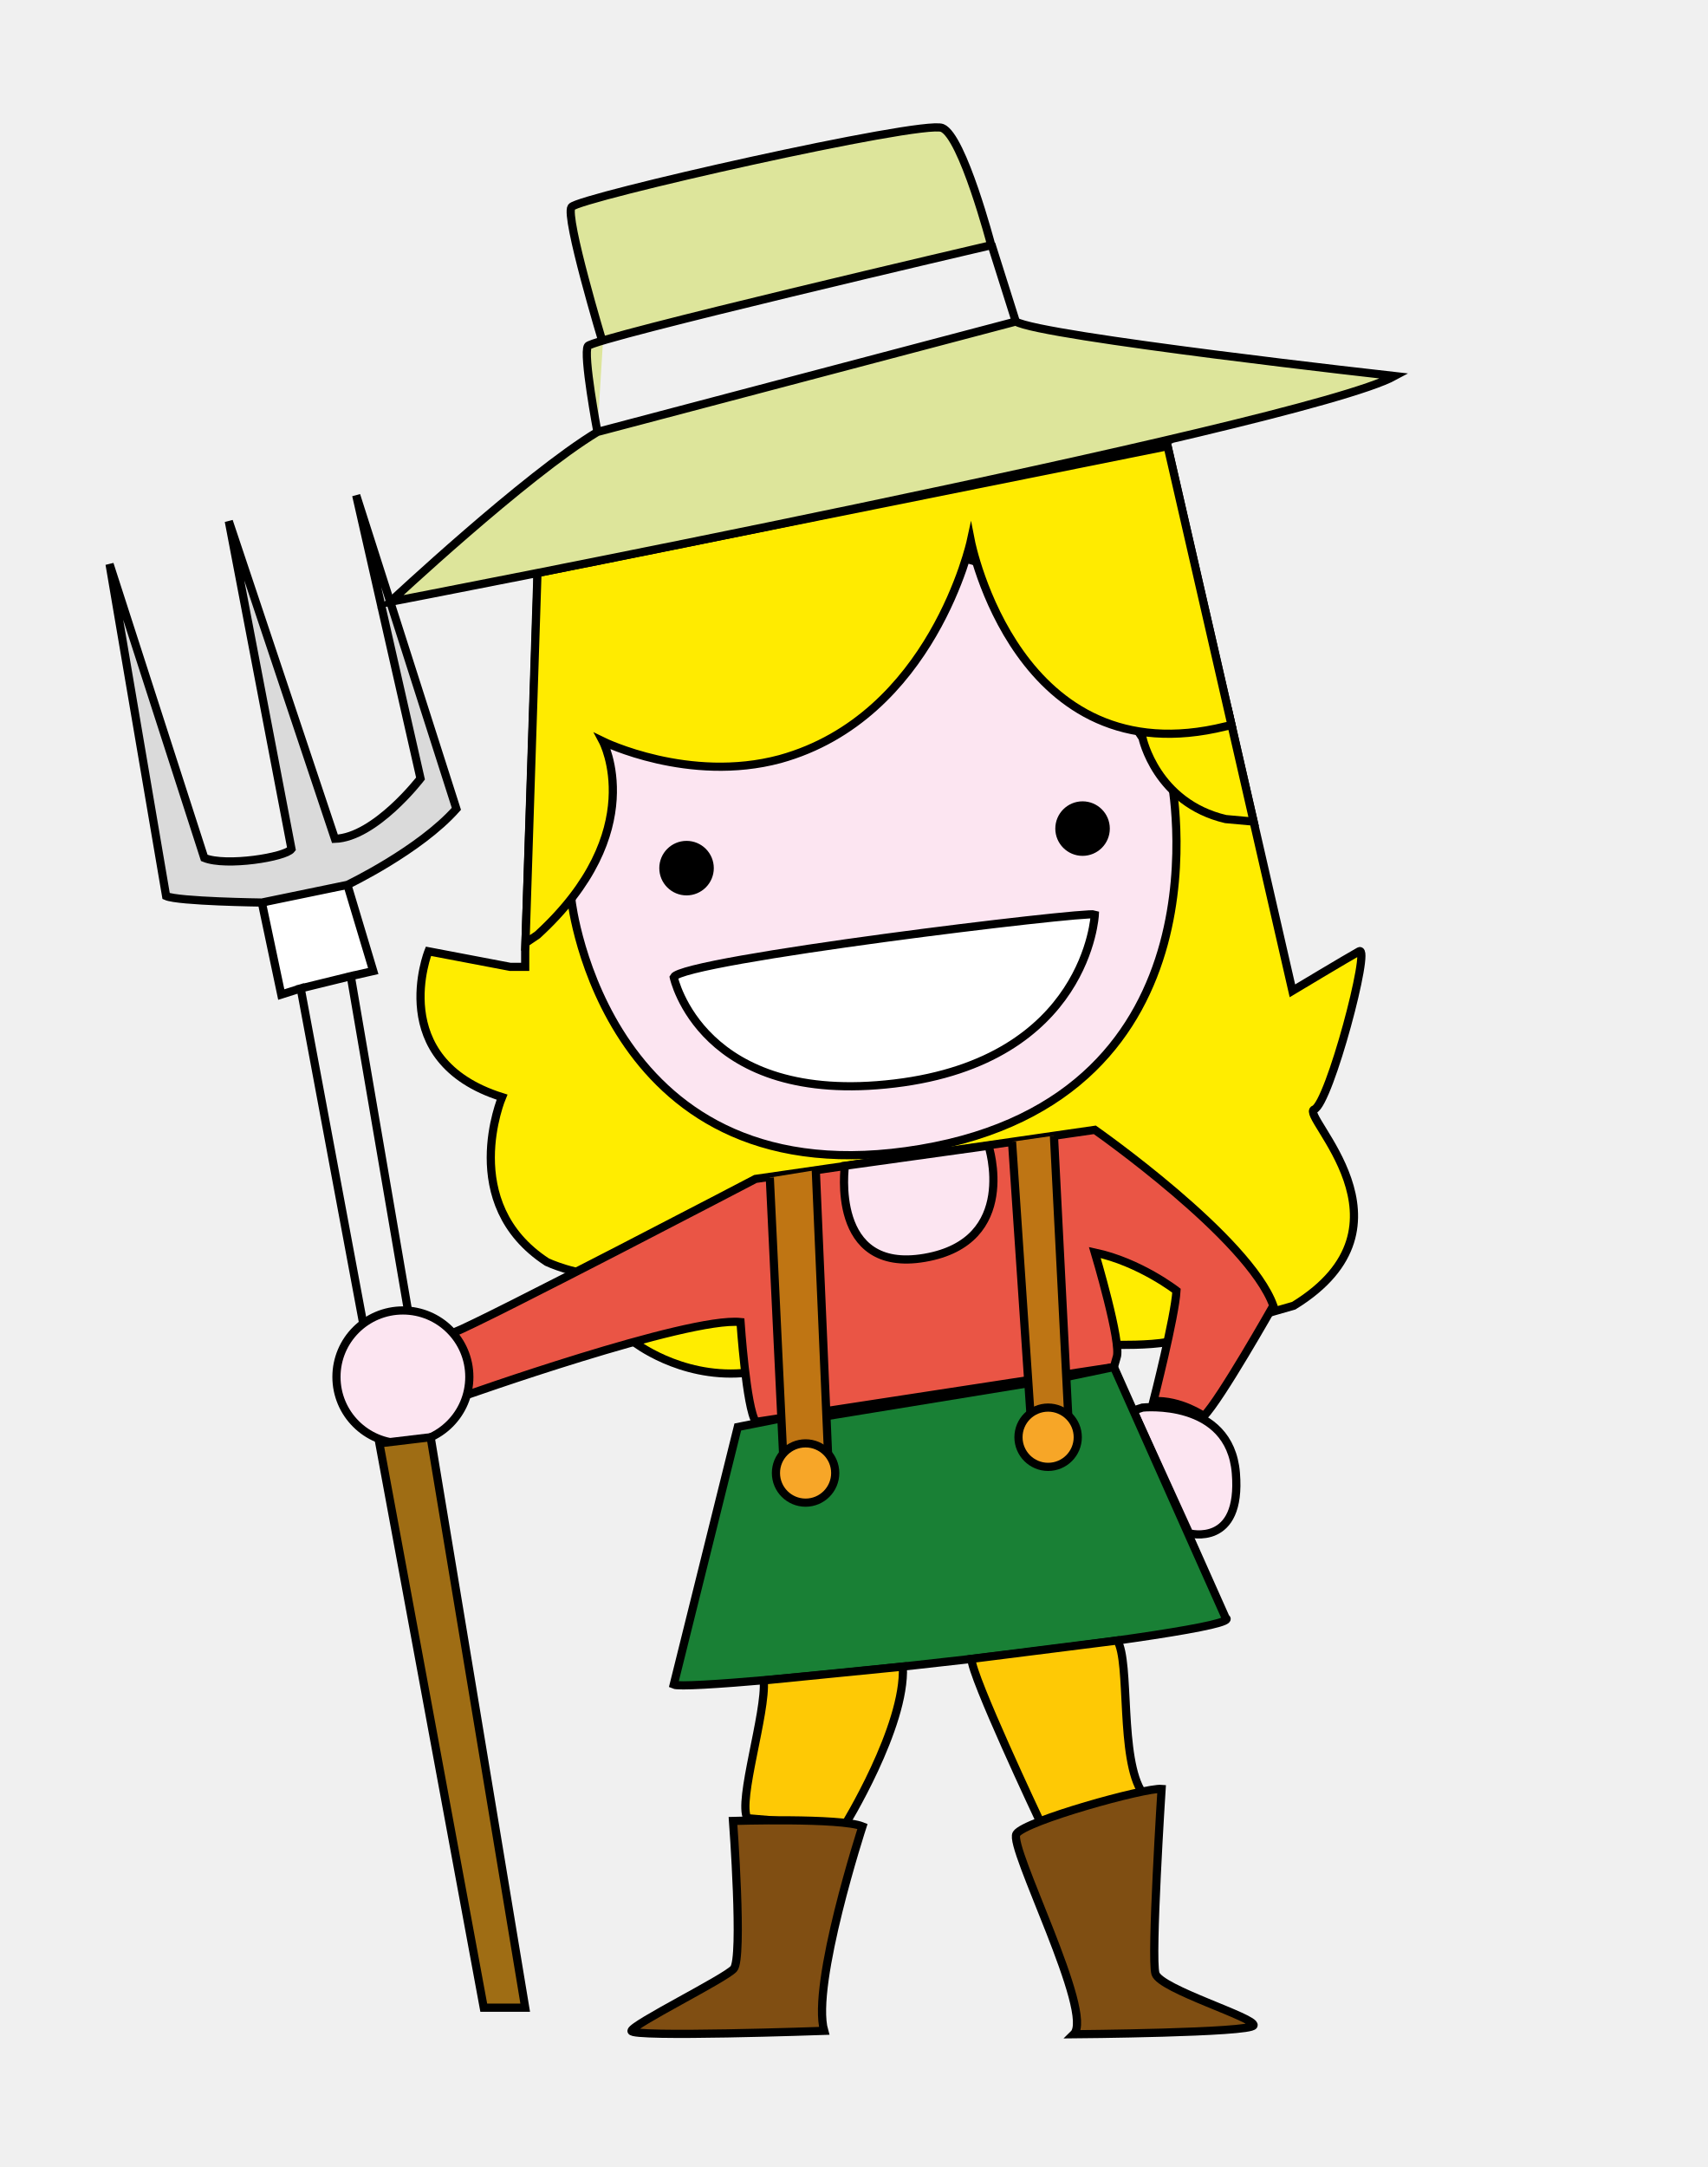
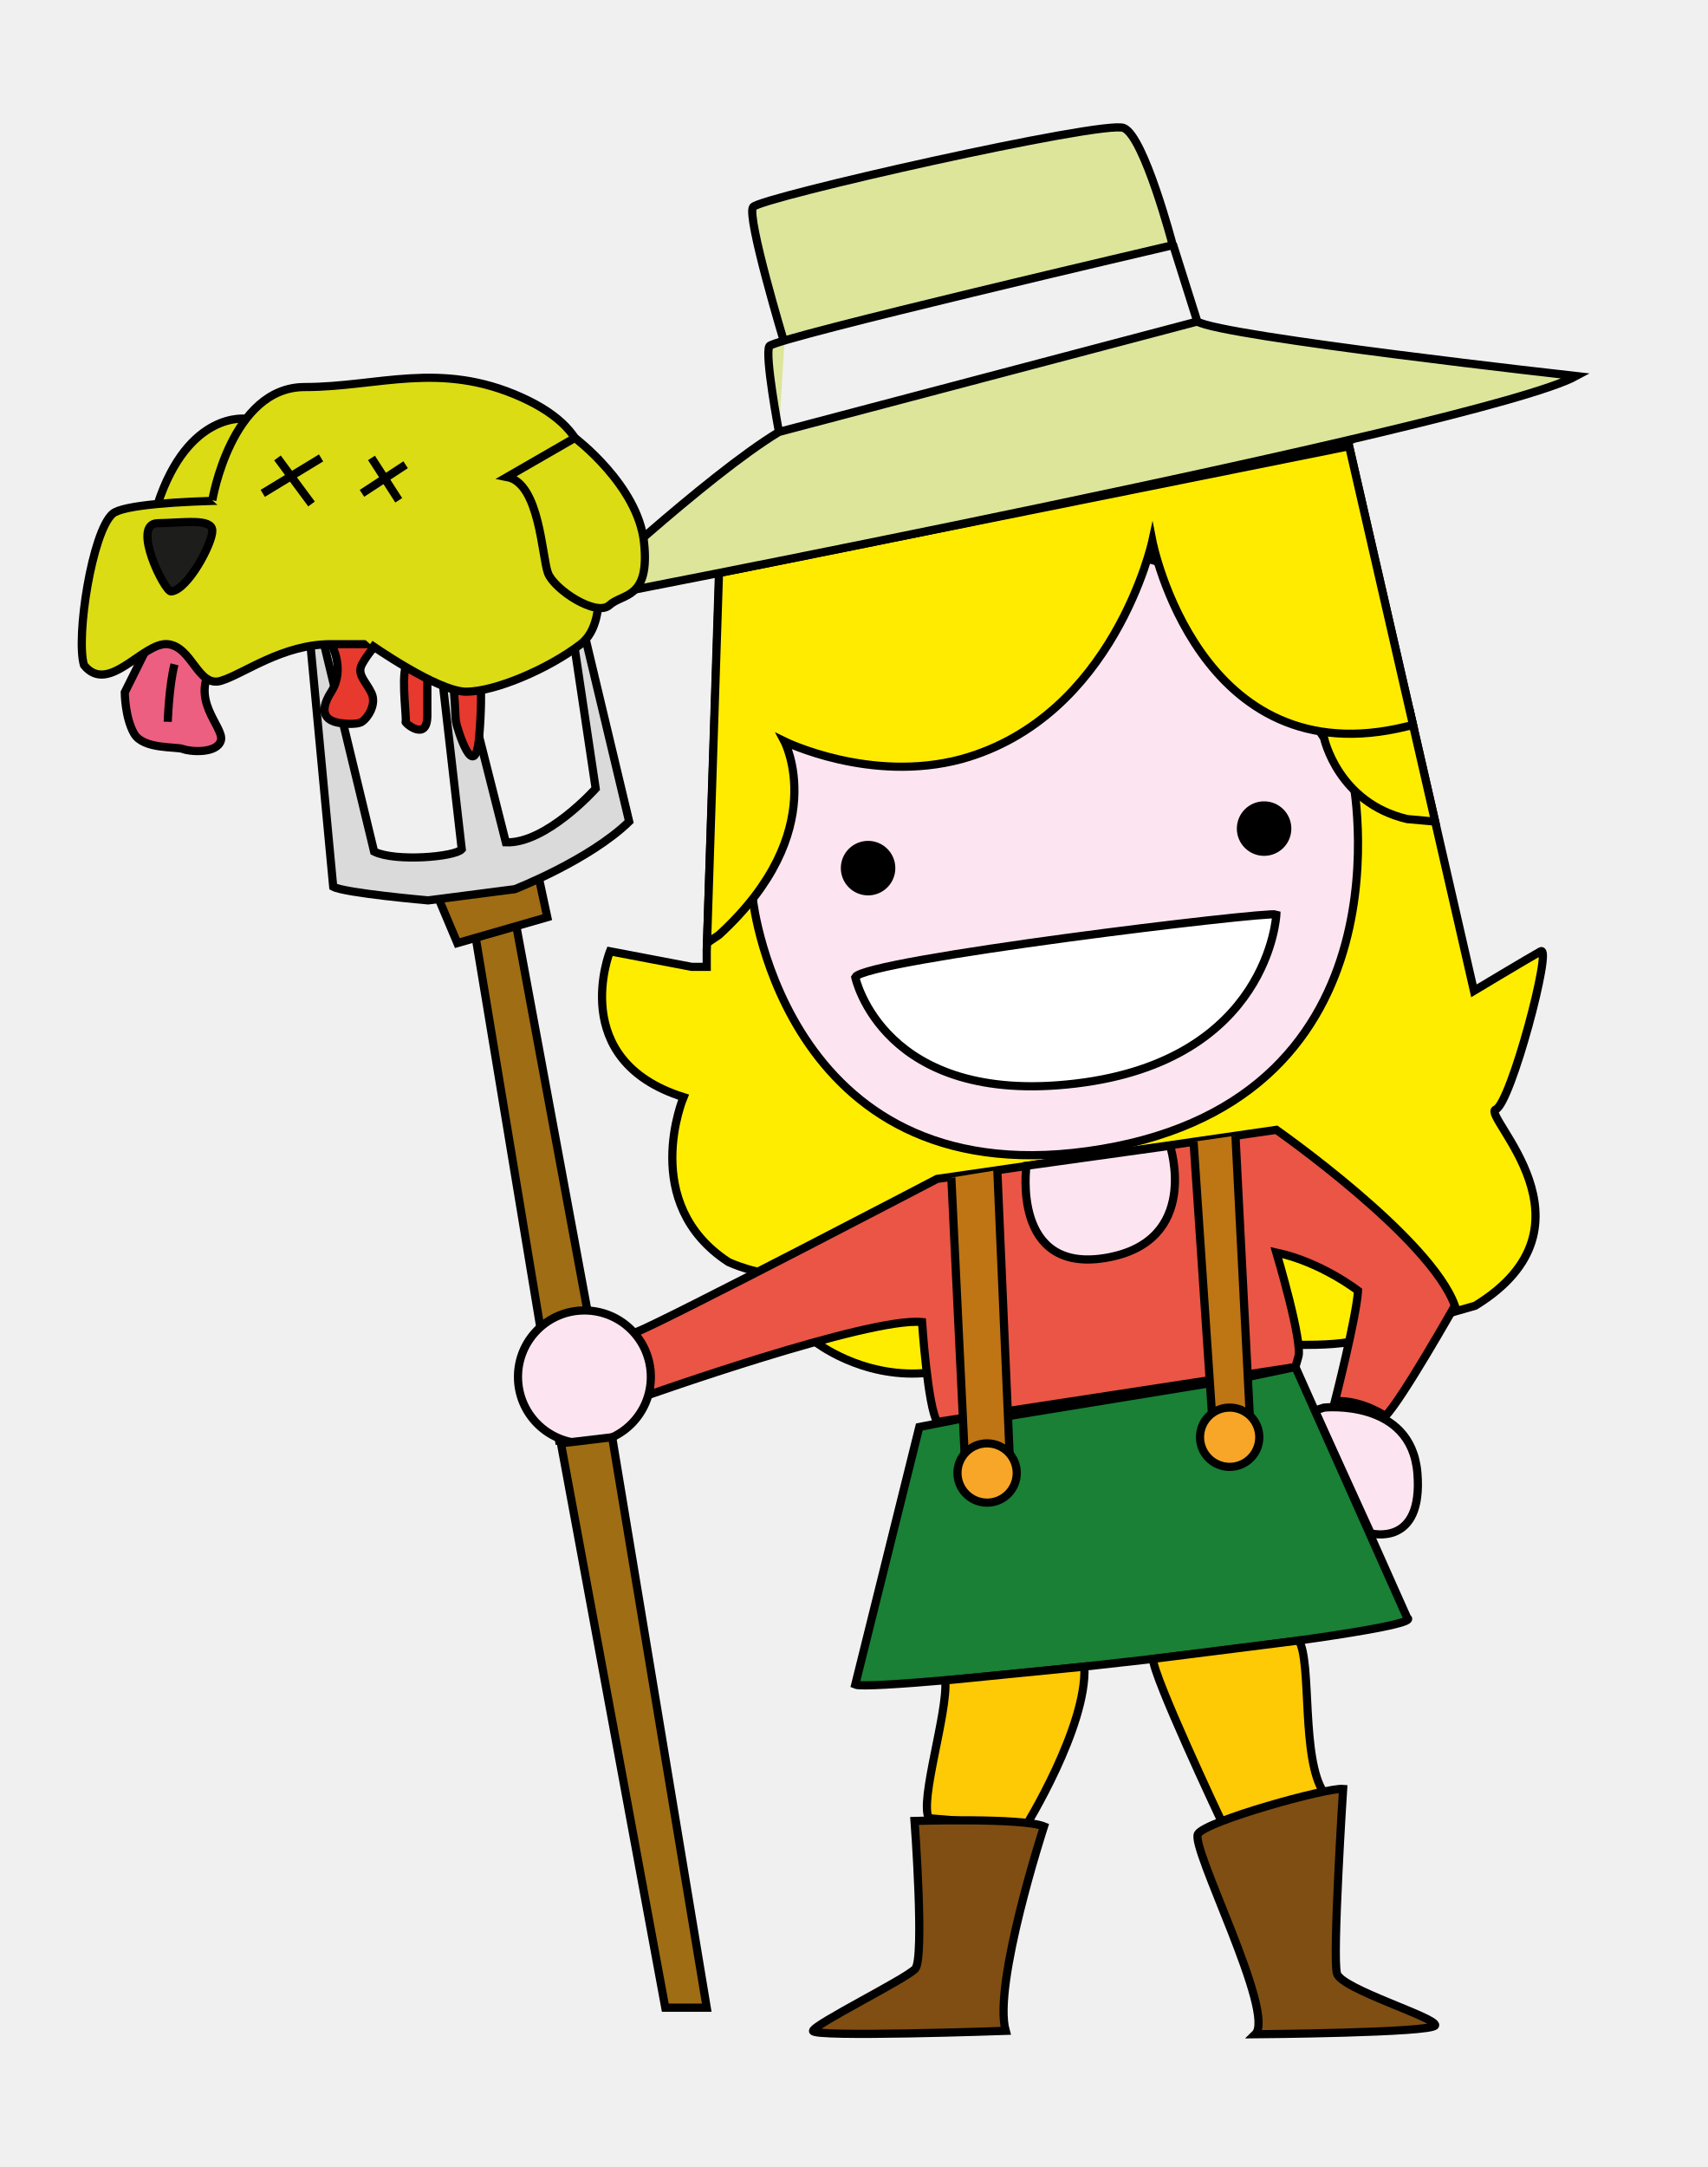
<svg xmlns="http://www.w3.org/2000/svg" version="1.1" id="Calque_2" x="0px" y="0px" width="208.8px" height="264.96px" viewBox="0 0 208.8 264.96" enable-background="new 0 0 208.8 264.96" xml:space="preserve">
-   <path fill="#FFED00" stroke="#000000" stroke-miterlimit="10" d="M90.783,167.893c-7.701,0.58-13.258-3.812-13.258-3.812  s0.875-8.102-3.125-8.104s-7.5-1.664-7.5-1.664c-11-7.167-5.5-20.166-5.5-20.166c-14.333-4.5-9-17.833-9-17.833l10,1.905h1.833  v-1.905l1.5-44.833v-3.25l77.052-14.436l-0.386-0.98c0.853,3.715,15.667,68.333,15.667,68.333s6.667-4,8.167-4.833  s-3.666,18.667-5.5,19.333s13.5,14.167-2.5,24l-15.448,4.434c-2.197,0.435-6.188,0.352-6.188,0.352L90.783,167.893z" />
-   <path fill="#FCE5F1" stroke="#000000" stroke-miterlimit="10" d="M69.9,110.147c0,0,4.167,36.833,42.667,30.333  c38.501-6.5,30.666-45.292,30.666-45.292S134.4,61.98,102.15,67.98S69.9,102.564,69.9,110.147z" />
-   <path fill="#FFFFFF" stroke="#000000" stroke-miterlimit="10" d="M133.9,111.813c0,0-0.833,17.833-24.5,20.667s-27-13-27-13  C83.462,117.355,132.775,111.397,133.9,111.813z" />
-   <circle stroke="#000000" stroke-miterlimit="10" cx="83.967" cy="106.147" r="2.833" />
-   <circle stroke="#000000" stroke-miterlimit="10" cx="132.401" cy="101.313" r="2.833" />
-   <path fill="#EA5545" stroke="#000000" stroke-miterlimit="10" d="M92.444,173.857c-1.167-1.667-1.877-12.21-1.877-12.21  c-6.5-0.667-34.167,9.167-34.167,9.167c1-4-1-7.834-1-7.834c4.167-1.667,37-18.833,37-18.833l41.5-6c0,0,18.834,13.167,21.834,21.5  c0,0-6.5,11.5-8.5,13.5c0,0-2.834-1.999-6.167-1.833c0,0,2.644-10.333,2.821-13.5c0,0-4.488-3.5-9.988-4.667  c0,0,3.334,11.166,2.667,12.833l-0.334,1.167L92.444,173.857z" />
-   <path fill="#FCE5F1" stroke="#000000" stroke-miterlimit="10" d="M103.337,142.541c0,0-1.875,13.252,9.75,11.252  c11.625-2,7.812-13.699,7.812-13.699L103.337,142.541z" />
-   <circle fill="#FCE5F1" stroke="#000000" stroke-miterlimit="10" cx="49.275" cy="168.355" r="8.125" />
-   <path fill="#FCE5F1" stroke="#000000" stroke-miterlimit="10" d="M145.441,187.48c0,0,6.459,1.75,5.709-7.375s-11.417-8-11.417-8  l-1.127,0.366L145.441,187.48" />
-   <polygon fill="#9F6D14" stroke="#000000" stroke-miterlimit="10" points="46.4,176.48 59.165,245.48 64.234,245.48 52.669,175.73   " />
-   <polygon fill="#FFFFFF" stroke="#000000" stroke-miterlimit="10" points="36.775,120.855 42.9,119.355 49.905,160.259 42.9,119.355   45.65,118.73 42.275,107.48 32.025,110.355 34.4,121.605 36.775,120.855 44.425,161.847 " />
-   <path fill="#198035" stroke="#000000" stroke-miterlimit="10" d="M95.622,173.414l-5.388,1.066l-7.833,31.5  c2.25,1,70.875-6.5,67.5-8.166l-13.667-30.667l-5.783,1.208l-4.637,0.764l-24.692,4.028L95.622,173.414z" />
-   <path fill="#FEC905" stroke="#000000" stroke-miterlimit="10" d="M93.407,205.466c0.326,3.949-3.174,14.682-2.007,16.848l11.826,1  c0,0,7.55-12.211,7.195-19.538L93.407,205.466z" />
-   <path fill="#FEC905" stroke="#000000" stroke-miterlimit="10" d="M118.816,202.833c-0.041,2.021,8.334,19.771,8.334,19.771  c-1,2,12.583-3.375,12.583-3.375c-2.833-4.125-1.464-16.043-3.086-18.646L118.816,202.833z" />
-   <path fill="#DADADA" stroke="#000000" stroke-miterlimit="10" d="M32.025,110.355c0,0-10.208-0.125-11.708-0.792L13.4,68.98  l11.583,35.917c2.667,1.083,9.917-0.083,10.667-1.083L27.983,63.73l12.982,38.833c4.935-0.167,10.464-7.375,10.464-7.375  l-7.863-34.625l12.25,38.333c-4.5,5.083-13.327,9.298-13.327,9.298L32.025,110.355z" />
-   <path fill="#804E12" stroke="#000000" stroke-miterlimit="10" d="M89.65,222.646c0,0,13.168-0.414,15.834,0.668  c0,0-6.289,19.332-4.687,24.999c0,0-23.73,0.833-23.564,0s11.333-6.333,12.5-7.583S89.65,222.646,89.65,222.646z" />
-   <path fill="#7F4E12" stroke="#000000" stroke-miterlimit="10" d="M124.317,224.23c1-1.584,15.75-5.666,17.75-5.5  c0,0-1.333,20.666-0.75,22.583s12.333,5.416,12,6.333s-22,1.084-22,1.084C133.9,246.23,123.317,225.814,124.317,224.23z" />
-   <polyline fill="#BE7514" stroke="#000000" stroke-miterlimit="10" points="128.9,138.86 130.65,173.093 126.025,172.824   123.775,139.597 " />
-   <circle fill="#F7A627" stroke="#000000" stroke-miterlimit="10" cx="128.189" cy="175.73" r="3.625" />
-   <path fill="#FFED00" stroke="#000000" stroke-miterlimit="10" d="M139.733,90.23c0,0,1.667,7.917,10.167,9.917l3.424,0.312  l-3.062-13.364l-11.072,2.317L139.733,90.23z" />
-   <path fill="#FFEB00" stroke="#000000" stroke-miterlimit="10" d="M64.268,115.304l1.466-0.991c13.833-12.667,8-23.667,8-23.667  s10.5,5.167,21.667,2.167c18.667-5.167,23.333-26.667,23.333-26.667s5.667,29,31.167,22.667l0.722-0.141L142.8,54.56L65.733,70.061  L64.268,115.304z" />
-   <path fill="#DDE59B" stroke="#000000" stroke-miterlimit="10" d="M73.067,52.813c-8.834,5.333-25.339,20.774-25.339,20.774  S159.234,52.146,170.567,45.98c0,0-43.333-4.833-46.333-6.667l-3-9.5l3,9.5L73.067,52.813c0,0-1.792-9.521-1.167-10.5  s49.333-12.333,49.333-12.333s-3.5-13.333-6-14.333s-44.5,8.5-45.334,9.667s3.834,16.625,3.834,16.625" />
-   <polyline fill="#BF7513" stroke="#000000" stroke-miterlimit="10" points="94.15,143.98 95.775,177.771 101.275,177.8   99.775,143.068 " />
-   <circle fill="#F7A628" stroke="#000000" stroke-miterlimit="10" cx="98.525" cy="180.105" r="3.625" />
+   <polygon fill="#9F6D14" stroke="#000000" stroke-miterlimit="10" points="74.644,175.375 61.879,106.375 56.81,106.375   68.375,176.125 " />
+   <polygon fill="#A06D14" stroke="#000000" stroke-miterlimit="10" points="53.435,109.38 65.727,106.527 66.935,112.146   55.935,115.313 " />
+   <path fill="#DADADA" stroke="#000000" stroke-miterlimit="10" d="M52.369,110.091c0,0-10.17-0.889-11.616-1.667l-3.857-40.987  l8.859,36.684c2.578,1.28,9.895,0.66,10.718-0.281l-4.643-40.546l10.036,39.697c4.934,0.203,10.987-6.57,10.987-6.57l-5.247-35.117  l9.343,39.143c-4.868,4.731-13.986,8.273-13.986,8.273L52.369,110.091z" />
+   <path fill="#E7392D" stroke="#000000" stroke-miterlimit="10" d="M40.519,78.764c0,0,1.751,3.06,0,5.81s-0.303,3.441,0.389,3.679  s2.693,0.429,3.359,0s1.833-2.093,1.167-3.511s-1.833-2.271-1.167-3.511s2-2.851,2.833-3.295s3.015,1.814,2.507,3.602  s0.174,6.645,0,6.716s2.659,2.571,2.659-0.762s0-7.854,0-7.854s0.503-2.354,2.001,0s1.332,7.712,1.499,8.617s2.296,7.72,2.833,1.897  s0-11.386,0-11.386l-0.5-4.413l-8.078-0.36h-7.089L40.519,78.764z" />
+   <path fill="#EC5F81" stroke="#000000" stroke-miterlimit="10" d="M15.26,84.656c0,0,0.012,3.074,1.14,5.04  c1.128,1.966,5.167,1.565,5.995,1.891c0.828,0.325,4.137,0.602,4.62-1.044c0.482-1.647-4.225-5.172-0.62-9.588  s-1.326-5.864-1.326-5.864l-5.689,1.287L15.26,84.656z" />
+   <path fill="#DBDC14" stroke="#000000" stroke-miterlimit="10" d="M20.516,88.252c0,0,0.154-4.416,0.826-7.022" />
+   <path fill="#DBDC14" stroke="#000000" stroke-miterlimit="10" d="M30.11,51.206c0,0-7.056-1.038-10.824,10.415  s6.232,4.068,7.982,3.761S30.11,51.206,30.11,51.206z" />
+   <path fill="#FFED00" stroke="#000000" stroke-miterlimit="10" d="M112.986,167.893c-7.701,0.58-13.259-3.812-13.259-3.812  s0.875-8.102-3.125-8.104s-7.5-1.664-7.5-1.664c-11-7.167-5.5-20.166-5.5-20.166c-14.333-4.5-9-17.833-9-17.833l10,1.905h1.833  v-1.905l1.5-44.833v-3.25l77.052-14.436l-0.386-0.98c0.853,3.715,15.667,68.333,15.667,68.333s6.667-4,8.167-4.833  s-3.666,18.667-5.5,19.333s13.5,14.167-2.5,24l-15.448,4.434c-2.197,0.435-6.188,0.352-6.188,0.352L112.986,167.893z" />
+   <path fill="#FCE5F1" stroke="#000000" stroke-miterlimit="10" d="M92.102,110.147c0,0,4.167,36.833,42.667,30.333  c38.501-6.5,30.666-45.292,30.666-45.292s-8.833-33.208-41.083-27.208S92.102,102.564,92.102,110.147z" />
+   <path fill="#FFFFFF" stroke="#000000" stroke-miterlimit="10" d="M156.102,111.813c0,0-0.833,17.833-24.5,20.667s-27-13-27-13  C105.664,117.355,154.977,111.397,156.102,111.813z" />
+   <circle stroke="#000000" stroke-miterlimit="10" cx="106.169" cy="106.147" r="2.833" />
+   <circle stroke="#000000" stroke-miterlimit="10" cx="154.603" cy="101.313" r="2.833" />
+   <path fill="#EA5545" stroke="#000000" stroke-miterlimit="10" d="M114.646,173.857c-1.167-1.667-1.877-12.21-1.877-12.21  c-6.5-0.667-34.167,9.167-34.167,9.167c1-4-1-7.834-1-7.834c4.167-1.667,37-18.833,37-18.833l41.5-6c0,0,18.834,13.167,21.834,21.5  c0,0-6.5,11.5-8.5,13.5c0,0-2.834-1.999-6.167-1.833c0,0,2.644-10.333,2.821-13.5c0,0-4.488-3.5-9.988-4.667  c0,0,3.334,11.166,2.667,12.833l-0.334,1.167L114.646,173.857z" />
+   <path fill="#FCE5F1" stroke="#000000" stroke-miterlimit="10" d="M125.54,142.541c0,0-1.875,13.252,9.75,11.252  s7.812-13.699,7.812-13.699L125.54,142.541z" />
+   <circle fill="#FCE5F1" stroke="#000000" stroke-miterlimit="10" cx="71.477" cy="168.355" r="8.125" />
+   <path fill="#FCE5F1" stroke="#000000" stroke-miterlimit="10" d="M167.643,187.48c0,0,6.459,1.75,5.709-7.375s-11.417-8-11.417-8  l-1.127,0.366L167.643,187.48" />
+   <polygon fill="#9F6D14" stroke="#000000" stroke-miterlimit="10" points="68.602,176.48 81.367,245.48 86.436,245.48 74.871,175.73   " />
+   <path fill="#198035" stroke="#000000" stroke-miterlimit="10" d="M117.824,173.414l-5.388,1.066l-7.833,31.5  c2.25,1,70.875-6.5,67.5-8.166l-13.667-30.667l-5.783,1.208l-4.637,0.764l-24.691,4.028L117.824,173.414z" />
+   <path fill="#FEC905" stroke="#000000" stroke-miterlimit="10" d="M115.609,205.466c0.326,3.949-3.174,14.682-2.007,16.848l11.826,1  c0,0,7.55-12.211,7.195-19.538L115.609,205.466z" />
+   <path fill="#FEC905" stroke="#000000" stroke-miterlimit="10" d="M141.018,202.833c-0.041,2.021,8.334,19.771,8.334,19.771  c-1,2,12.583-3.375,12.583-3.375c-2.833-4.125-1.464-16.043-3.086-18.646L141.018,202.833z" />
+   <path fill="#804E12" stroke="#000000" stroke-miterlimit="10" d="M111.852,222.646c0,0,13.168-0.414,15.834,0.668  c0,0-6.289,19.332-4.688,24.999c0,0-23.729,0.833-23.563,0s11.333-6.333,12.5-7.583S111.852,222.646,111.852,222.646z" />
+   <path fill="#7F4E12" stroke="#000000" stroke-miterlimit="10" d="M146.519,224.23c1-1.584,15.75-5.666,17.75-5.5  c0,0-1.333,20.666-0.75,22.583s12.333,5.416,12,6.333s-22,1.084-22,1.084C156.102,246.23,145.519,225.814,146.519,224.23z" />
+   <polyline fill="#BE7514" stroke="#000000" stroke-miterlimit="10" points="151.102,138.86 152.852,173.093 148.227,172.824   145.977,139.597 " />
+   <circle fill="#F7A627" stroke="#000000" stroke-miterlimit="10" cx="150.391" cy="175.73" r="3.625" />
+   <path fill="#FFED00" stroke="#000000" stroke-miterlimit="10" d="M161.935,90.23c0,0,1.667,7.917,10.167,9.917l3.424,0.312  l-3.062-13.364l-11.072,2.317L161.935,90.23z" />
+   <path fill="#FFEB00" stroke="#000000" stroke-miterlimit="10" d="M86.47,115.304l1.466-0.991c13.833-12.667,8-23.667,8-23.667  s10.5,5.167,21.667,2.167c18.667-5.167,23.333-26.667,23.333-26.667s5.667,29,31.167,22.667l0.722-0.141l-7.822-34.112  L87.935,70.061L86.47,115.304z" />
+   <path fill="#DDE59B" stroke="#000000" stroke-miterlimit="10" d="M95.269,52.813C86.435,58.146,69.93,73.587,69.93,73.587  S181.436,52.146,192.769,45.98c0,0-43.333-4.833-46.333-6.667l-3-9.5l3,9.5L95.269,52.813c0,0-1.792-9.521-1.167-10.5  s49.333-12.333,49.333-12.333s-3.5-13.333-6-14.333s-44.5,8.5-45.334,9.667s3.834,16.625,3.834,16.625" />
+   <polyline fill="#BF7513" stroke="#000000" stroke-miterlimit="10" points="116.352,143.98 117.977,177.771 123.477,177.8   121.977,143.068 " />
+   <circle fill="#F7A628" stroke="#000000" stroke-miterlimit="10" cx="120.727" cy="180.105" r="3.625" />
+   <path fill="#DBDC14" stroke="#000000" stroke-miterlimit="10" d="M39.019,61.621c3-0.547-22.75-1-25.25,1.203  s-4.515,15.054-3.5,18.5c3,3.75,7.25-2.87,10.25-2.56s3.682,5.332,6.5,4.482s7.5-4.482,13.5-4.482s13.75,0,13.75,0L39.019,61.621z" />
+   <path fill="#DBDC14" stroke="#000000" stroke-miterlimit="10" d="M25.967,61.171c0,0,2.301-13.847,11.301-13.847  s16.5-3.25,26.5,1.25s7.75,10.5,8.25,14.25s3,12.88-1,15.94s-10.5,5.81-14,5.81s-11.75-5.81-11.75-5.81" />
+   <path fill="#DBDC14" stroke="#000000" stroke-miterlimit="10" d="M70.311,53.542c0,0,7.708,5.782,8.458,12.782  s-2.63,6.193-4.229,7.667s-6.771-1.923-7.521-3.92s-1-10.997-5-11.747L70.311,53.542z" />
+   <path fill="#1D1D1B" stroke="#000000" stroke-miterlimit="10" d="M20.931,72.317c-0.774,0.069-4.941-8.279-1.654-8.342  s6.642-0.621,6.689,0.899C26.015,66.395,22.974,72.134,20.931,72.317z" />
+   <line fill="#DBDC14" stroke="#000000" stroke-miterlimit="10" x1="33.934" y1="55.99" x2="38.101" y2="61.621" />
+   <line fill="#DBDC14" stroke="#000000" stroke-miterlimit="10" x1="32.134" y1="60.324" x2="39.267" y2="55.99" />
+   <line fill="#DBDC14" stroke="#000000" stroke-miterlimit="10" x1="45.434" y1="55.99" x2="48.767" y2="61.171" />
+   <line fill="#DBDC14" stroke="#000000" stroke-miterlimit="10" x1="49.608" y1="56.824" x2="44.267" y2="60.324" />
</svg>
